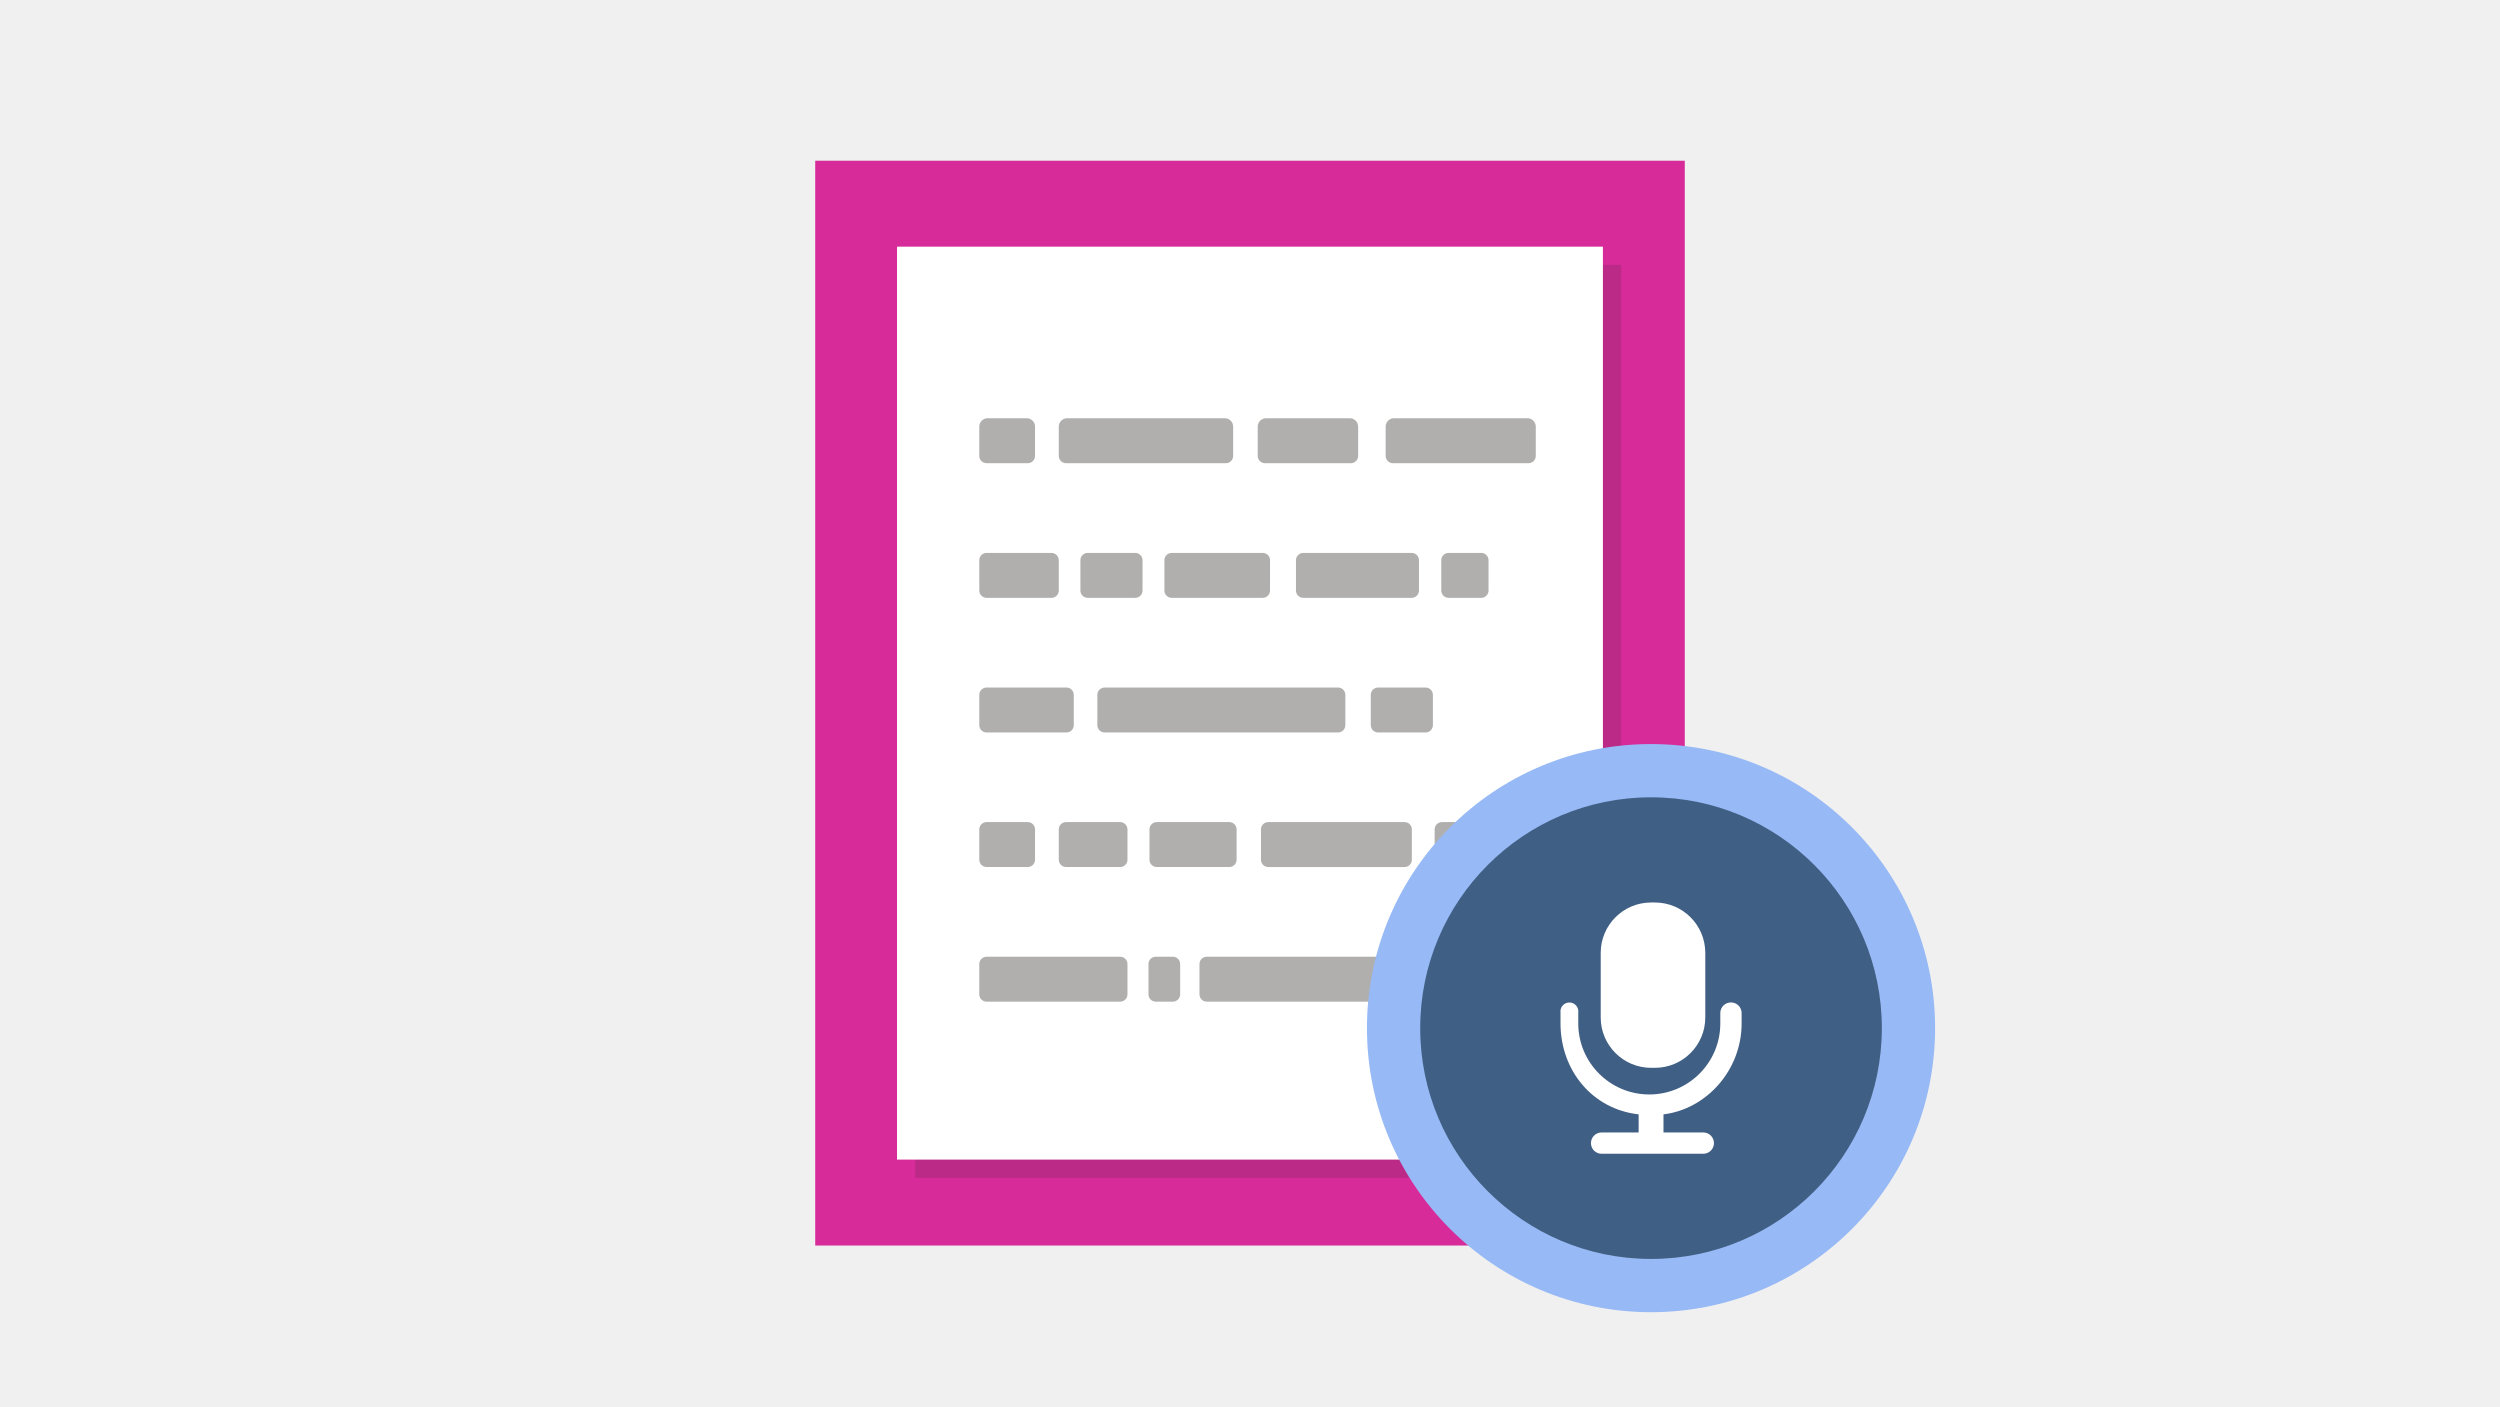
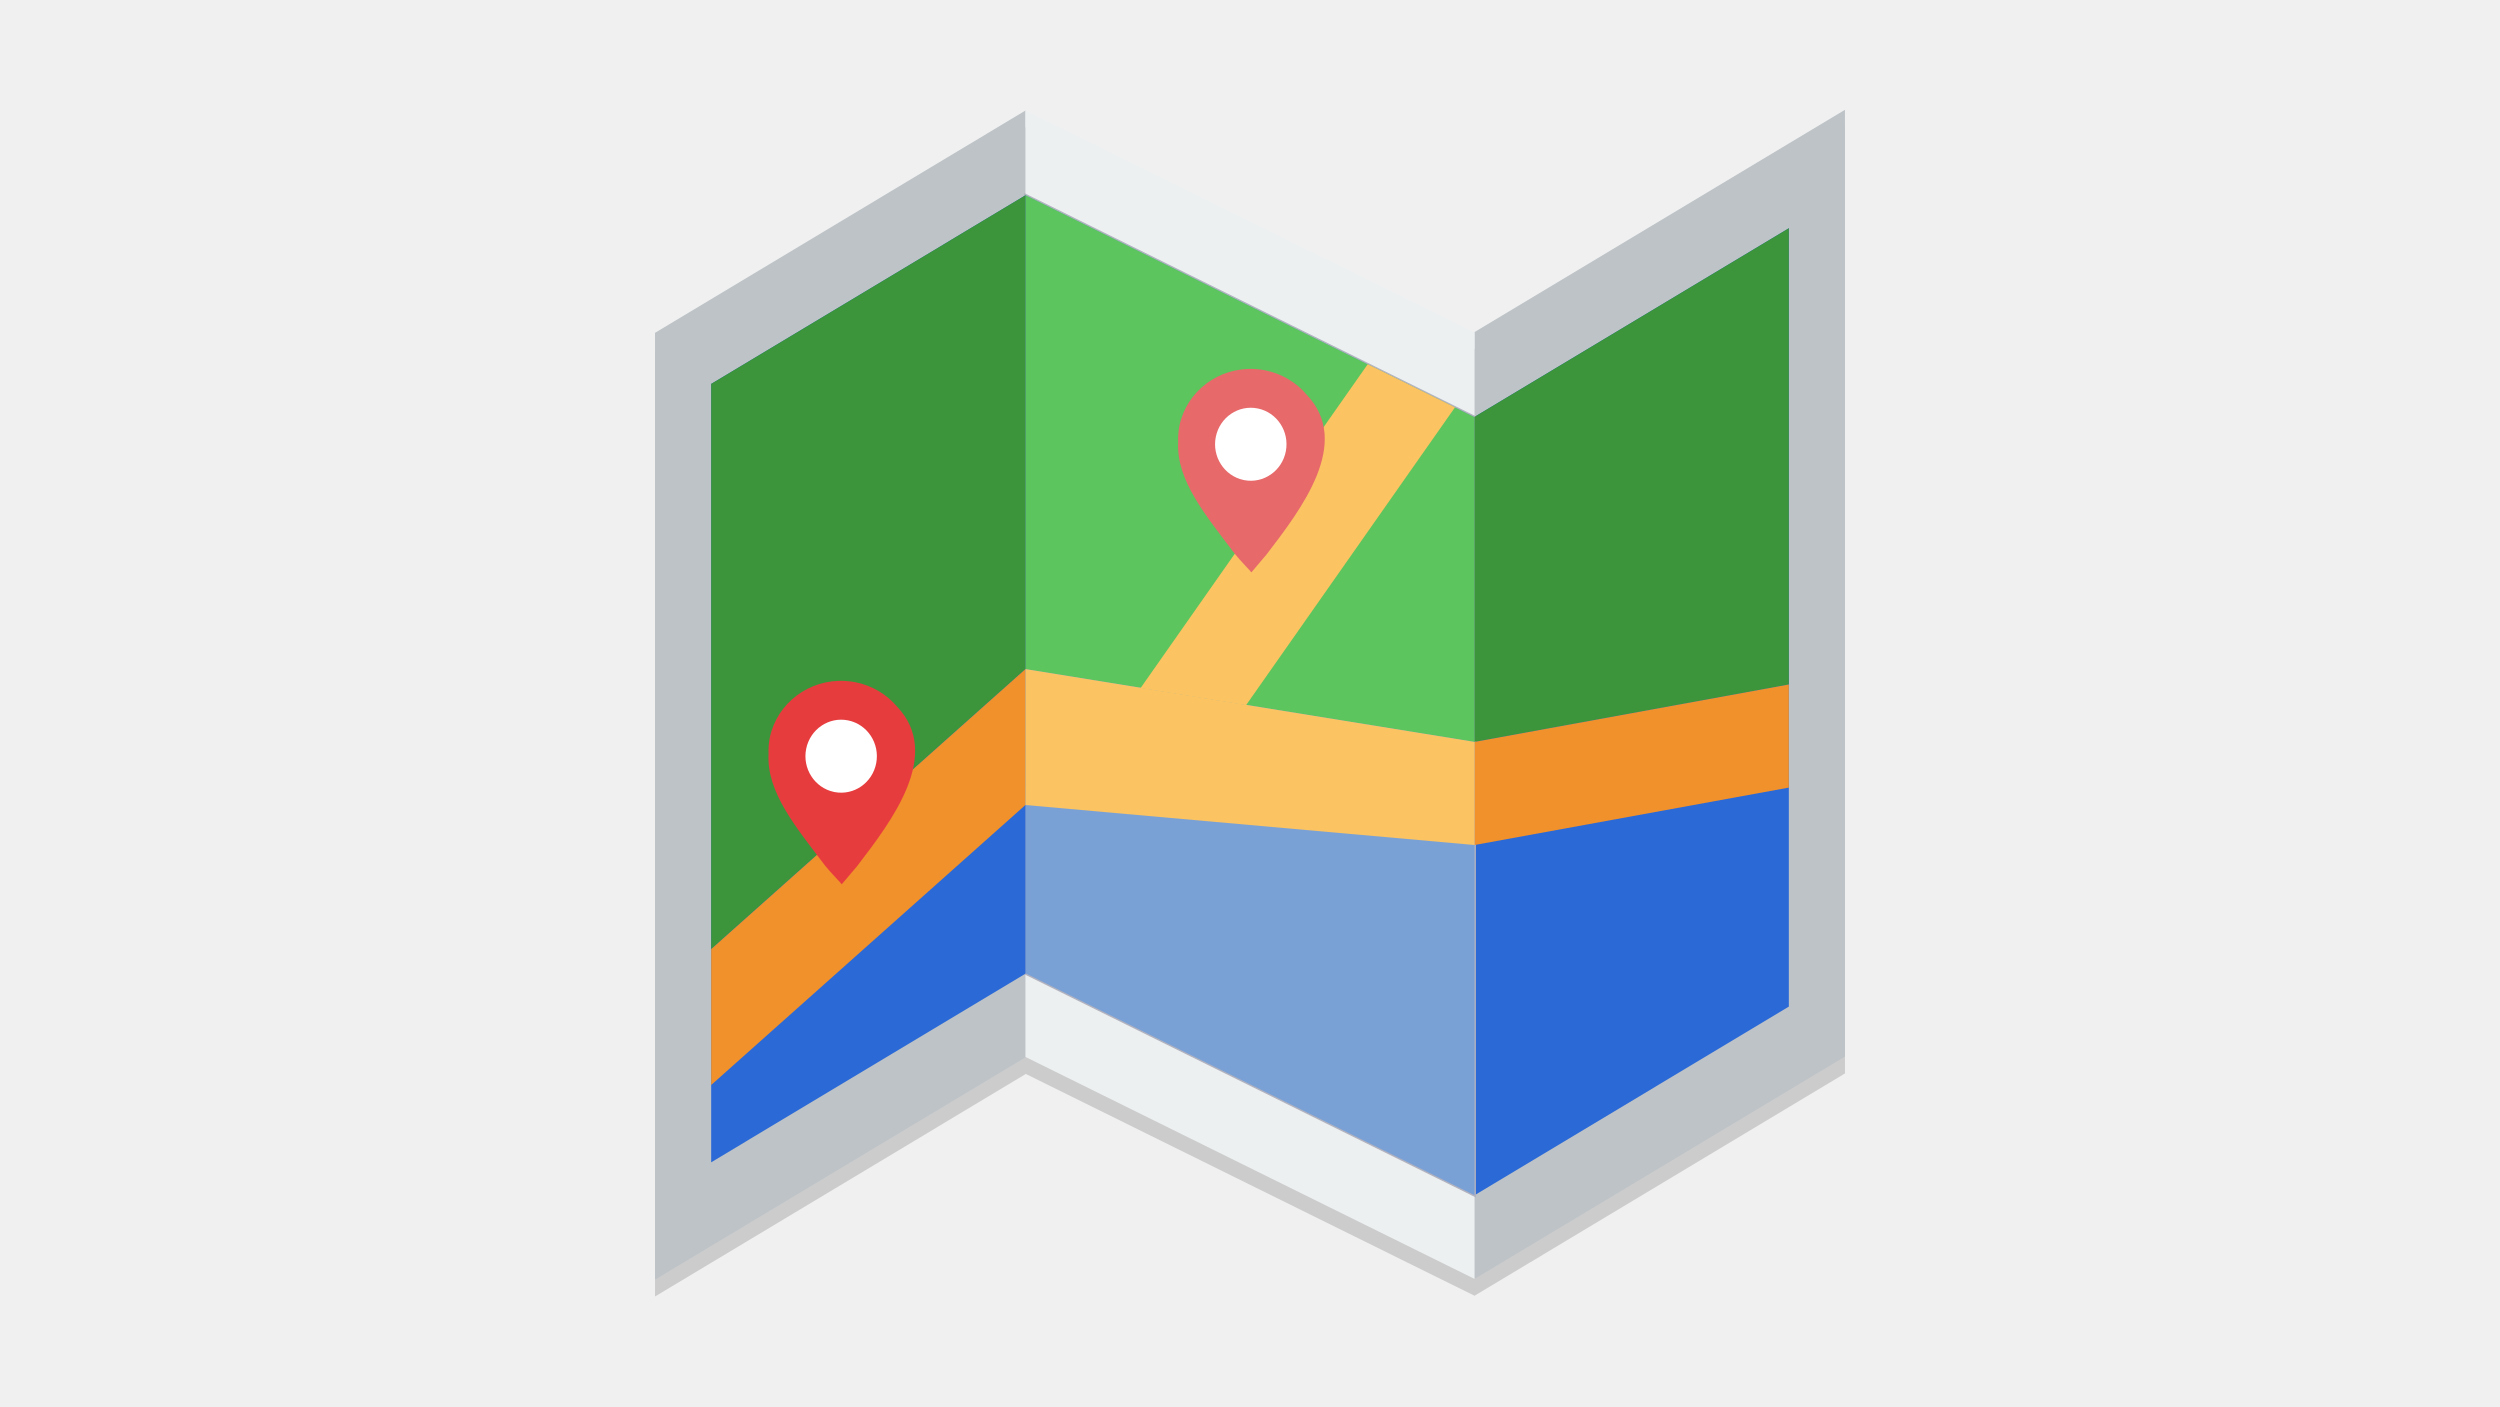
- <svg xmlns="http://www.w3.org/2000/svg" viewBox="0 0 400 225" version="1.1" id="svg648">
-   <defs id="defs604">
-     <style id="style602">.cls-1{fill:none}.cls-3{fill:#fff}.cls-5{fill:#97b9f5}.cls-6{fill:#405f84}</style>
+ <svg xmlns="http://www.w3.org/2000/svg" xmlns:xlink="http://www.w3.org/1999/xlink" xml:space="preserve" id="Layer_1" x="0" y="0" style="enable-background:new 0 0 400 225" version="1.1" viewBox="0 0 400 225">
+   <defs id="defs4075">
+     <clipPath id="SVGID_4_">
+       <use xlink:href="#SVGID_3_" id="use3864" style="overflow:visible" />
+     </clipPath>
+     <defs id="defs3862">
+       <path id="SVGID_3_" d="M159.2 57.5h82.1v111.8h-82.1z" />
+     </defs>
  </defs>
-   <g id="Layer_2" data-name="Layer 2">
-     <path class="cls-1" id="rect339" style="fill:#d62b99;fill-opacity:1;font-variation-settings:normal;opacity:1;vector-effect:none;stroke-width:1;stroke-linecap:butt;stroke-linejoin:miter;stroke-miterlimit:4;stroke-dasharray:none;stroke-dashoffset:0;stroke-opacity:1;-inkscape-stroke:none;stop-color:#000;stop-opacity:1" d="M130.435 25.715h139.13v173.57h-139.13z" />
-     <g id="g347" transform="translate(-4.005 -.995)">
-       <g id="g343" style="opacity:.15;fill:#ea964d">
-         <path class="cls-3" id="rect341" style="fill:#231f20" d="M150.44 43.38h112.94v146.07H150.44z" />
+   <style id="style3769" type="text/css">.st0{fill:#94e4ea}.st1{opacity:.38}.st2{fill:#fff}.st3{fill:#017c6b}.st4{opacity:.1}.st5{fill:#5cc55e}.st6{fill:#47ac49}.st7{fill:#3c943b}.st8{fill:#8fbaf7}.st9{fill:#2a4c78}.st10{fill:#1d0ee0}.st11,.st12,.st13{clip-path:url(#SVGID_4_);fill:#f9fdfe}.st12,.st13{fill:#f8fdfe}.st13{fill:#f7fcfe}.st14,.st15,.st16,.st17,.st18{clip-path:url(#SVGID_4_);fill:#f6fcfe}.st15,.st16,.st17,.st18{fill:#f5fcfe}.st16,.st17,.st18{fill:#f4fcfe}.st17,.st18{fill:#f3fbfe}.st18{fill:#f2fbfd}.st19,.st20,.st21,.st22,.st23{clip-path:url(#SVGID_4_);fill:#f1fbfd}.st20,.st21,.st22,.st23{fill:#f0fbfd}.st21,.st22,.st23{fill:#effafd}.st22,.st23{fill:#eefafd}.st23{fill:#edfafd}.st24,.st25,.st26,.st27,.st28{clip-path:url(#SVGID_4_);fill:#ecfafd}.st25,.st26,.st27,.st28{fill:#ebf9fd}.st26,.st27,.st28{fill:#eaf9fd}.st27,.st28{fill:#e9f9fd}.st28{fill:#e8f9fd}.st29,.st30,.st31,.st32,.st33{clip-path:url(#SVGID_4_);fill:#e7f8fd}.st30,.st31,.st32,.st33{fill:#e6f8fd}.st31,.st32,.st33{fill:#e5f8fc}.st32,.st33{fill:#e4f8fc}.st33{fill:#e3f7fc}.st34,.st35,.st36,.st37,.st38{clip-path:url(#SVGID_4_);fill:#e2f7fc}.st35,.st36,.st37,.st38{fill:#e1f7fc}.st36,.st37,.st38{fill:#e0f7fc}.st37,.st38{fill:#dff6fc}.st38{fill:#def6fc}.st39,.st40,.st41,.st42,.st43{clip-path:url(#SVGID_4_);fill:#ddf6fc}.st40,.st41,.st42,.st43{fill:#dcf5fc}.st41,.st42,.st43{fill:#dbf5fc}.st42,.st43{fill:#daf5fc}.st43{fill:#d9f5fc}.st44,.st45,.st46,.st47,.st48{clip-path:url(#SVGID_4_);fill:#d8f4fb}.st45,.st46,.st47,.st48{fill:#d7f4fb}.st46,.st47,.st48{fill:#d6f4fb}.st47,.st48{fill:#d5f4fb}.st48{fill:#d4f3fb}.st49,.st50,.st51,.st52,.st53{clip-path:url(#SVGID_4_);fill:#d3f3fb}.st50,.st51,.st52,.st53{fill:#d1f3fb}.st51,.st52,.st53{fill:#d0f3fb}.st52,.st53{fill:#cff2fb}.st53{fill:#cef2fb}.st54,.st55,.st56,.st57,.st58{clip-path:url(#SVGID_4_);fill:#cdf2fb}.st55,.st56,.st57,.st58{fill:#ccf2fb}.st56,.st57,.st58{fill:#cbf1fa}.st57,.st58{fill:#caf1fa}.st58{fill:#c9f1fa}.st59,.st60,.st61,.st62,.st63{clip-path:url(#SVGID_4_);fill:#c8f1fa}.st60,.st61,.st62,.st63{fill:#c7f0fa}.st61,.st62,.st63{fill:#c6f0fa}.st62,.st63{fill:#c5f0fa}.st63{fill:#c4effa}.st64,.st65,.st66,.st67,.st68{clip-path:url(#SVGID_4_);fill:#c3effa}.st65,.st66,.st67,.st68{fill:#c2effa}.st66,.st67,.st68{fill:#c1effa}.st67,.st68{fill:#c0eefa}.st68{fill:#bfeefa}.st69,.st70,.st71,.st72,.st73{clip-path:url(#SVGID_4_);fill:#beeef9}.st70,.st71,.st72,.st73{fill:#bdeef9}.st71,.st72,.st73{fill:#bcedf9}.st72,.st73{fill:#bbedf9}.st73{fill:#baedf9}.st74,.st75,.st76,.st77,.st78{clip-path:url(#SVGID_4_);fill:#b9edf9}.st75,.st76,.st77,.st78{fill:#b8ecf9}.st76,.st77,.st78{fill:#b7ecf9}.st77,.st78{fill:#b6ecf9}.st78{fill:#b5ecf9}.st79,.st80,.st81,.st82,.st83{clip-path:url(#SVGID_4_);fill:#b4ebf9}.st80,.st81,.st82,.st83{fill:#b3ebf9}.st81,.st82,.st83{fill:#b2ebf9}.st82,.st83{fill:#b1ebf8}.st83{fill:#b0eaf8}.st84,.st85,.st86,.st87,.st88{clip-path:url(#SVGID_4_);fill:#afeaf8}.st85,.st86,.st87,.st88{fill:#aeeaf8}.st86,.st87,.st88{fill:#adeaf8}.st87,.st88{fill:#ace9f8}.st88{fill:#abe9f8}.st89{fill:#ffdf50}.st90{fill:#a8edea}.st91{fill:#fcd995}.st92{fill:#37352b}.st93{fill:#40ae80}.st94{fill:#fb4143}.st95{fill:#ffe13c}</style>
+   <g id="g15261" transform="matrix(.44903 0 0 .44903 240.074 17.44)">
+     <path id="rect732-3-3" d="m122.755 6.276-20 12.004v-.008l-112 67.219v.133l-160-79.09-20 12.004v-.006l-112 67.218v337.375l20-12.003v.006l111.532-66.938.468-.281v-.131l160 79.088 20-12.004v.008l111.532-66.938.468-.28V66.275zm-292 30.258 160 79.088v-.131l112-67.219v.192l-112 67.218v.131l-160-79.088-112 67.22v-.192z" style="font-variation-settings:normal;opacity:.15;vector-effect:none;fill:#000;fill-opacity:1;stroke-width:1.196;stroke-linecap:butt;stroke-linejoin:miter;stroke-miterlimit:4;stroke-dasharray:none;stroke-dashoffset:0;stroke-opacity:1;-inkscape-stroke:none;paint-order:stroke fill markers;stop-color:#000;stop-opacity:1" />
+     <g id="g15238" transform="translate(514.646 134.567)">
+       <g id="g3411">
+         <path id="rect732-3" d="M-815.89 282.559V-54.816l112-67.22v.007l20-12.004v30l-112 67.219V240.56l111.53-66.938.47-.281v30l-.47.281-111.53 66.938v-.006z" style="font-variation-settings:normal;fill:#bdc3c7;fill-opacity:1;stroke-width:1;stroke-linecap:butt;stroke-linejoin:miter;stroke-miterlimit:4;stroke-dasharray:none;stroke-dashoffset:0;stroke-opacity:1;paint-order:stroke fill markers;stop-color:#000" />
+         <path id="rect732-7-2" d="M-523.89 282.299v-30l111.53-66.938.47-.28V-92.296l-112 67.219v-30l112-67.219v.008l20-12.004v337.375l-.47.281-111.53 66.938v-.008z" style="font-variation-settings:normal;fill:#bdc3c7;fill-opacity:1;stroke-width:1;stroke-linecap:butt;stroke-linejoin:miter;stroke-miterlimit:4;stroke-dasharray:none;stroke-dashoffset:0;stroke-opacity:1;paint-order:stroke fill markers;stop-color:#000" />
+         <path id="rect732-6-5" d="m-523.89 282.299-160-79.088V173.209l160 79.09zm0-307.244-160-79.088v-30l160 79.09v29.867z" style="font-variation-settings:normal;opacity:1;fill:#ecf0f1;fill-opacity:1;stroke-width:1;stroke-linecap:butt;stroke-linejoin:miter;stroke-miterlimit:4;stroke-dasharray:none;stroke-dashoffset:0;stroke-opacity:1;paint-order:stroke fill markers;stop-color:#000;stop-opacity:1" />
      </g>
-       <path id="rect345" style="fill:#fff" d="M147.53 40.46h112.94v146.07H147.53z" />
-     </g>
-     <path class="cls-5" d="M196.125 74.115h-25.55a1.17 1.17 0 0 1-1.17-1.17v-4.66a1.35 1.35 0 0 1 1.17-1.36h25.56a1.35 1.35 0 0 1 1.17 1.36v4.66a1.17 1.17 0 0 1-1.18 1.17z" id="path349" style="font-variation-settings:normal;vector-effect:none;fill:#b0afad;fill-opacity:1;stroke-width:1;stroke-linecap:butt;stroke-linejoin:miter;stroke-miterlimit:4;stroke-dasharray:none;stroke-dashoffset:0;stroke-opacity:1;-inkscape-stroke:none;stop-color:#000" />
-     <path class="cls-6" d="M164.435 74.115h-6.58a1.17 1.17 0 0 1-1.17-1.17v-4.66a1.35 1.35 0 0 1 1.17-1.36h6.58a1.35 1.35 0 0 1 1.17 1.36v4.66a1.17 1.17 0 0 1-1.17 1.17z" id="path351" style="fill:#b0afad" />
-     <path class="cls-6" d="M216.125 74.115h-13.72a1.17 1.17 0 0 1-1.17-1.17v-4.66a1.35 1.35 0 0 1 1.17-1.36h13.73a1.35 1.35 0 0 1 1.17 1.36v4.66a1.17 1.17 0 0 1-1.18 1.17z" id="path353" style="fill:#b0afad" />
-     <path class="cls-6" d="M244.555 74.115h-21.68a1.17 1.17 0 0 1-1.17-1.17v-4.66a1.35 1.35 0 0 1 1.17-1.36h21.68a1.35 1.35 0 0 1 1.17 1.36v4.66a1.17 1.17 0 0 1-1.17 1.17z" id="path355" style="fill:#b0afad" />
-     <rect class="cls-6" x="156.685" y="88.465" width="12.72" height="7.19" rx="1.17" ry="1.17" id="rect357" style="fill:#b0afad" />
-     <rect class="cls-6" x="172.865" y="88.465" width="9.94" height="7.19" rx="1.17" ry="1.17" id="rect359" style="fill:#b0afad" />
-     <rect class="cls-6" x="207.355" y="88.465" width="19.68" height="7.19" rx="1.17" ry="1.17" id="rect361" style="fill:#b0afad" />
-     <rect class="cls-6" x="230.605" y="88.465" width="7.56" height="7.19" rx="1.17" ry="1.17" id="rect363" style="fill:#b0afad" />
-     <rect class="cls-5" x="186.305" y="88.465" width="16.9" height="7.19" rx="1.17" ry="1.17" id="rect365" style="font-variation-settings:normal;vector-effect:none;fill:#b0afad;fill-opacity:1;stroke-width:1;stroke-linecap:butt;stroke-linejoin:miter;stroke-miterlimit:4;stroke-dasharray:none;stroke-dashoffset:0;stroke-opacity:1;-inkscape-stroke:none;stop-color:#000" />
-     <rect class="cls-6" x="219.325" y="110.005" width="9.94" height="7.19" rx="1.17" ry="1.17" id="rect367" style="fill:#b0afad" />
-     <rect class="cls-6" x="156.685" y="110.005" width="15.12" height="7.19" rx="1.17" ry="1.17" id="rect369" style="fill:#b0afad" />
-     <rect class="cls-6" x="175.575" y="110.005" width="39.68" height="7.19" rx="1.17" ry="1.17" id="rect371" style="fill:#b0afad" />
-     <rect class="cls-6" x="156.685" y="131.535" width="8.92" height="7.19" rx="1.17" ry="1.17" id="rect373" style="fill:#b0afad" />
-     <rect class="cls-6" x="183.915" y="131.535" width="13.94" height="7.19" rx="1.17" ry="1.17" id="rect375" style="fill:#b0afad" />
-     <rect class="cls-6" x="229.545" y="131.535" width="14.02" height="7.19" rx="1.17" ry="1.17" id="rect379" style="fill:#b0afad" />
-     <rect class="cls-5" x="169.405" y="131.535" width="10.99" height="7.19" rx="1.17" ry="1.17" id="rect381" style="font-variation-settings:normal;vector-effect:none;fill:#b0afad;fill-opacity:1;stroke-width:1;stroke-linecap:butt;stroke-linejoin:miter;stroke-miterlimit:4;stroke-dasharray:none;stroke-dashoffset:0;stroke-opacity:1;-inkscape-stroke:none;stop-color:#000" />
-     <rect class="cls-6" x="156.685" y="153.075" width="23.71" height="7.19" rx="1.17" ry="1.17" id="rect383" style="fill:#b0afad" />
-     <rect class="cls-6" x="183.755" y="153.075" width="5.07" height="7.19" rx="1.17" ry="1.17" id="rect385" style="fill:#b0afad" />
-     <rect class="cls-5" x="191.915" y="153.075" width="29.79" height="7.19" rx="1.17" ry="1.17" id="rect387" style="font-variation-settings:normal;vector-effect:none;fill:#b0afad;fill-opacity:1;stroke-width:1;stroke-linecap:butt;stroke-linejoin:miter;stroke-miterlimit:4;stroke-dasharray:none;stroke-dashoffset:0;stroke-opacity:1;-inkscape-stroke:none;stop-color:#000" />
-     <path id="rect375-3" style="fill:#b0afad" class="cls-6" d="M202.924 131.535c-.648 0-1.17.522-1.17 1.17v4.851c0 .649.522 1.17 1.17 1.17h21.803c.648 0 1.17-.521 1.17-1.17v-4.851c0-.648-.522-1.17-1.17-1.17h-11.602Z" />
-     <path class="cls-1" id="rect608" d="M0 0h400v225H0z" />
-     <circle style="font-variation-settings:normal;vector-effect:none;fill:#97b9f5;fill-opacity:1;stroke-width:1;stroke-linecap:butt;stroke-linejoin:miter;stroke-miterlimit:4;stroke-dasharray:none;stroke-dashoffset:0;stroke-opacity:1;-inkscape-stroke:none;paint-order:stroke fill markers;stop-color:#000;opacity:1;stop-opacity:1" id="path1240" cx="264.164" cy="164.5" r="45.452" />
-     <circle style="font-variation-settings:normal;vector-effect:none;fill:#405f84;fill-opacity:1;stroke-width:1;stroke-linecap:butt;stroke-linejoin:miter;stroke-miterlimit:4;stroke-dasharray:none;stroke-dashoffset:0;stroke-opacity:1;-inkscape-stroke:none;paint-order:stroke fill markers;stop-color:#000;opacity:1;stop-opacity:1" id="path1240-3" cx="264.164" cy="164.5" r="36.93" />
-     <g id="g915" transform="matrix(.56815 0 0 .56815 149.12 103.078)">
-       <path class="cls-3" d="M225 100.87a3 3 0 0 0-3 2.86v3.06a20 20 0 1 1-40 0v-3.06a2.52 2.52 0 1 0-5 0v3.06c0 13.25 9 24.17 22 25.6v5.1h-10.43a3 3 0 0 0 0 6h28.64a3 3 0 0 0 0-6H206v-5.1c12-1.43 22-12.35 22-25.6v-3.06a3 3 0 0 0-3-2.86z" id="path640" />
-       <rect class="cls-3" x="188.32" y="72.73" width="29.45" height="46.56" rx="14.19" ry="14.19" id="rect642" />
+       <path id="rect732-3-7-4-7-6-4-6" d="M-523.89 252.49V-24.885l112-67.218v277.375l-.47.281z" style="font-variation-settings:normal;opacity:1;fill:#2b69d6;fill-opacity:1;stroke-width:1;stroke-linecap:butt;stroke-linejoin:miter;stroke-miterlimit:4;stroke-dasharray:none;stroke-dashoffset:0;stroke-opacity:1;paint-order:stroke fill markers;stop-color:#000;stop-opacity:1" />
+       <path id="rect732-6-6-3-0-6-9-0-7" d="m-523.89 252.49-160-79.089v-277.244l160 79.09z" style="font-variation-settings:normal;opacity:1;fill:#7aa1d5;fill-opacity:1;stroke:#b2b2bf;stroke-width:1;stroke-linecap:butt;stroke-linejoin:miter;stroke-miterlimit:4;stroke-dasharray:none;stroke-dashoffset:0;stroke-opacity:1;paint-order:stroke fill markers;stop-color:#000;stop-opacity:1" />
+       <path id="rect732-3-7-3-3-8-8-9-3" d="M-795.89 240.751V-36.624l112-67.219v277.375l-.47.282z" style="font-variation-settings:normal;opacity:1;fill:#2b69d6;fill-opacity:1;stroke-width:1;stroke-linecap:butt;stroke-linejoin:miter;stroke-miterlimit:4;stroke-dasharray:none;stroke-dashoffset:0;stroke-opacity:1;paint-order:stroke fill markers;stop-color:#000;stop-opacity:1" />
+       <path id="rect732-6-6-3-7-65" d="M-683.89-103.843V65.01l160 25.94V-24.754Z" style="font-variation-settings:normal;opacity:1;fill:#5cc55e;fill-opacity:1;stroke-width:1;stroke-linecap:butt;stroke-linejoin:miter;stroke-miterlimit:4;stroke-dasharray:none;stroke-dashoffset:0;stroke-opacity:1;paint-order:stroke fill markers;stop-color:#000;stop-opacity:1" />
+       <path id="rect732-3-7-9-6" d="m-411.89-92.103-112 67.219V90.95l112-20.46z" style="font-variation-settings:normal;opacity:1;fill:#3c943b;fill-opacity:1;stroke-width:1;stroke-linecap:butt;stroke-linejoin:miter;stroke-miterlimit:4;stroke-dasharray:none;stroke-dashoffset:0;stroke-opacity:1;paint-order:stroke fill markers;stop-color:#000;stop-opacity:1" />
+       <path id="rect732-3-7-3-5-3" d="m-683.89-103.843-112 67.22v201.417l112-99.799z" style="font-variation-settings:normal;opacity:1;fill:#3c943b;fill-opacity:1;stroke-width:1;stroke-linecap:butt;stroke-linejoin:miter;stroke-miterlimit:4;stroke-dasharray:none;stroke-dashoffset:0;stroke-opacity:1;paint-order:stroke fill markers;stop-color:#000;stop-opacity:1" />
+       <path id="rect732-3-7-4-9-9" d="m-411.89 70.492-112 20.459v36.74l112-20.459z" style="font-variation-settings:normal;opacity:1;fill:#f1912b;fill-opacity:1;stroke-width:1;stroke-linecap:butt;stroke-linejoin:miter;stroke-miterlimit:4;stroke-dasharray:none;stroke-dashoffset:0;stroke-opacity:1;paint-order:stroke fill markers;stop-color:#000;stop-opacity:1" />
+       <path id="rect732-3-7-3-3-1-4" d="m-683.89 64.996-112 99.799v48.414l112-99.803z" style="font-variation-settings:normal;opacity:1;fill:#f1912b;fill-opacity:1;stroke-width:1;stroke-linecap:butt;stroke-linejoin:miter;stroke-miterlimit:4;stroke-dasharray:none;stroke-dashoffset:0;stroke-opacity:1;paint-order:stroke fill markers;stop-color:#000;stop-opacity:1" />
+       <path id="rect1917-6-7-8" d="m-683.891 65.01 160 25.939v36.741l-160.011-14.245z" style="font-variation-settings:normal;opacity:1;fill:#fbc362;fill-opacity:1;stroke-width:1;stroke-linecap:butt;stroke-linejoin:miter;stroke-miterlimit:4;stroke-dasharray:none;stroke-dashoffset:0;stroke-opacity:1;paint-order:stroke fill markers;stop-color:#000;stop-opacity:1" />
+       <path id="rect732-6-6-3-7-5-1" d="M-561.944-43.624-642.905 71.79l37.595 6.096 74.457-106.14z" style="font-variation-settings:normal;opacity:1;fill:#fbc362;fill-opacity:1;stroke-width:1;stroke-linecap:butt;stroke-linejoin:miter;stroke-miterlimit:4;stroke-dasharray:none;stroke-dashoffset:0;stroke-opacity:1;paint-order:stroke fill markers;stop-color:#000;stop-opacity:1" />
+       <path id="path4127" d="M-602.231-41.925c-12.805-.69-24.199 7.871-26.793 20.132a24.701 24.701 0 0 0-.463 5.888c-.188 3.44.348 6.812 1.414 10.142 1.066 3.33 2.662 6.62 4.595 9.895 1.933 3.275 4.203 6.537 6.616 9.812 2.414 3.275 4.971 6.564 7.48 9.894 2.424 3.008 5.808 6.318 5.971 6.714l5.442-6.426c3.1-4.048 6.558-8.56 9.747-13.32s6.109-9.766 8.133-14.8c2.024-5.034 3.153-10.097 2.759-14.968-.394-4.871-2.31-9.551-6.374-13.822-3.79-4.479-9.042-7.547-14.876-8.689a26.499 26.499 0 0 0-3.651-.452z" style="font-variation-settings:normal;fill:#e7696a;fill-opacity:1;stroke-width:.576;stroke-linecap:butt;stroke-linejoin:miter;stroke-miterlimit:4;stroke-dasharray:none;stroke-dashoffset:0;stroke-opacity:1;stop-color:#000" />
+       <path id="path4184" d="M-606.266-2.39a12.726 13.005 0 0 1-9.81-15.35 12.726 13.005 0 0 1 14.96-10.121 12.726 13.005 0 0 1 9.999 15.222A12.726 13.005 0 0 1-605.95-2.324" style="fill:#fff;fill-opacity:1;fill-rule:nonzero;stroke:none;stroke-width:.363" />
+       <g id="g11777-8" transform="translate(-614.978 88.994) scale(.57571)">
+         <path id="path4127-5" d="M-231.388-34.337c-22.242-1.2-42.033 13.672-46.54 34.968a42.905 42.905 0 0 0-.804 10.227c-.326 5.976.605 11.832 2.457 17.617 1.851 5.785 4.623 11.498 7.981 17.187 3.357 5.69 7.3 11.355 11.493 17.044 4.192 5.689 8.634 11.401 12.99 17.185 4.212 5.225 10.09 10.975 10.374 11.662l9.451-11.162c5.386-7.03 11.392-14.869 16.931-23.136 5.54-8.268 10.61-16.963 14.127-25.708 3.516-8.744 5.476-17.537 4.792-25.998-.683-8.461-4.011-16.591-11.07-24.01-6.583-7.778-15.707-13.107-25.84-15.091a46.028 46.028 0 0 0-6.342-.785z" style="font-variation-settings:normal;opacity:1;fill:#e73c3e;fill-opacity:1;stroke-width:1;stroke-linecap:butt;stroke-linejoin:miter;stroke-miterlimit:4;stroke-dasharray:none;stroke-dashoffset:0;stroke-opacity:1;stop-color:#000;stop-opacity:1" />
+         <path id="path4184-0" d="M-238.397 34.335a22.106 22.59 0 0 1-17.039-26.663 22.106 22.59 0 0 1 25.983-17.58 22.106 22.59 0 0 1 17.369 26.439 22.106 22.59 0 0 1-25.762 17.917" style="fill:#fff;fill-opacity:1;fill-rule:nonzero;stroke:none;stroke-width:.631" />
+       </g>
    </g>
  </g>
</svg>
